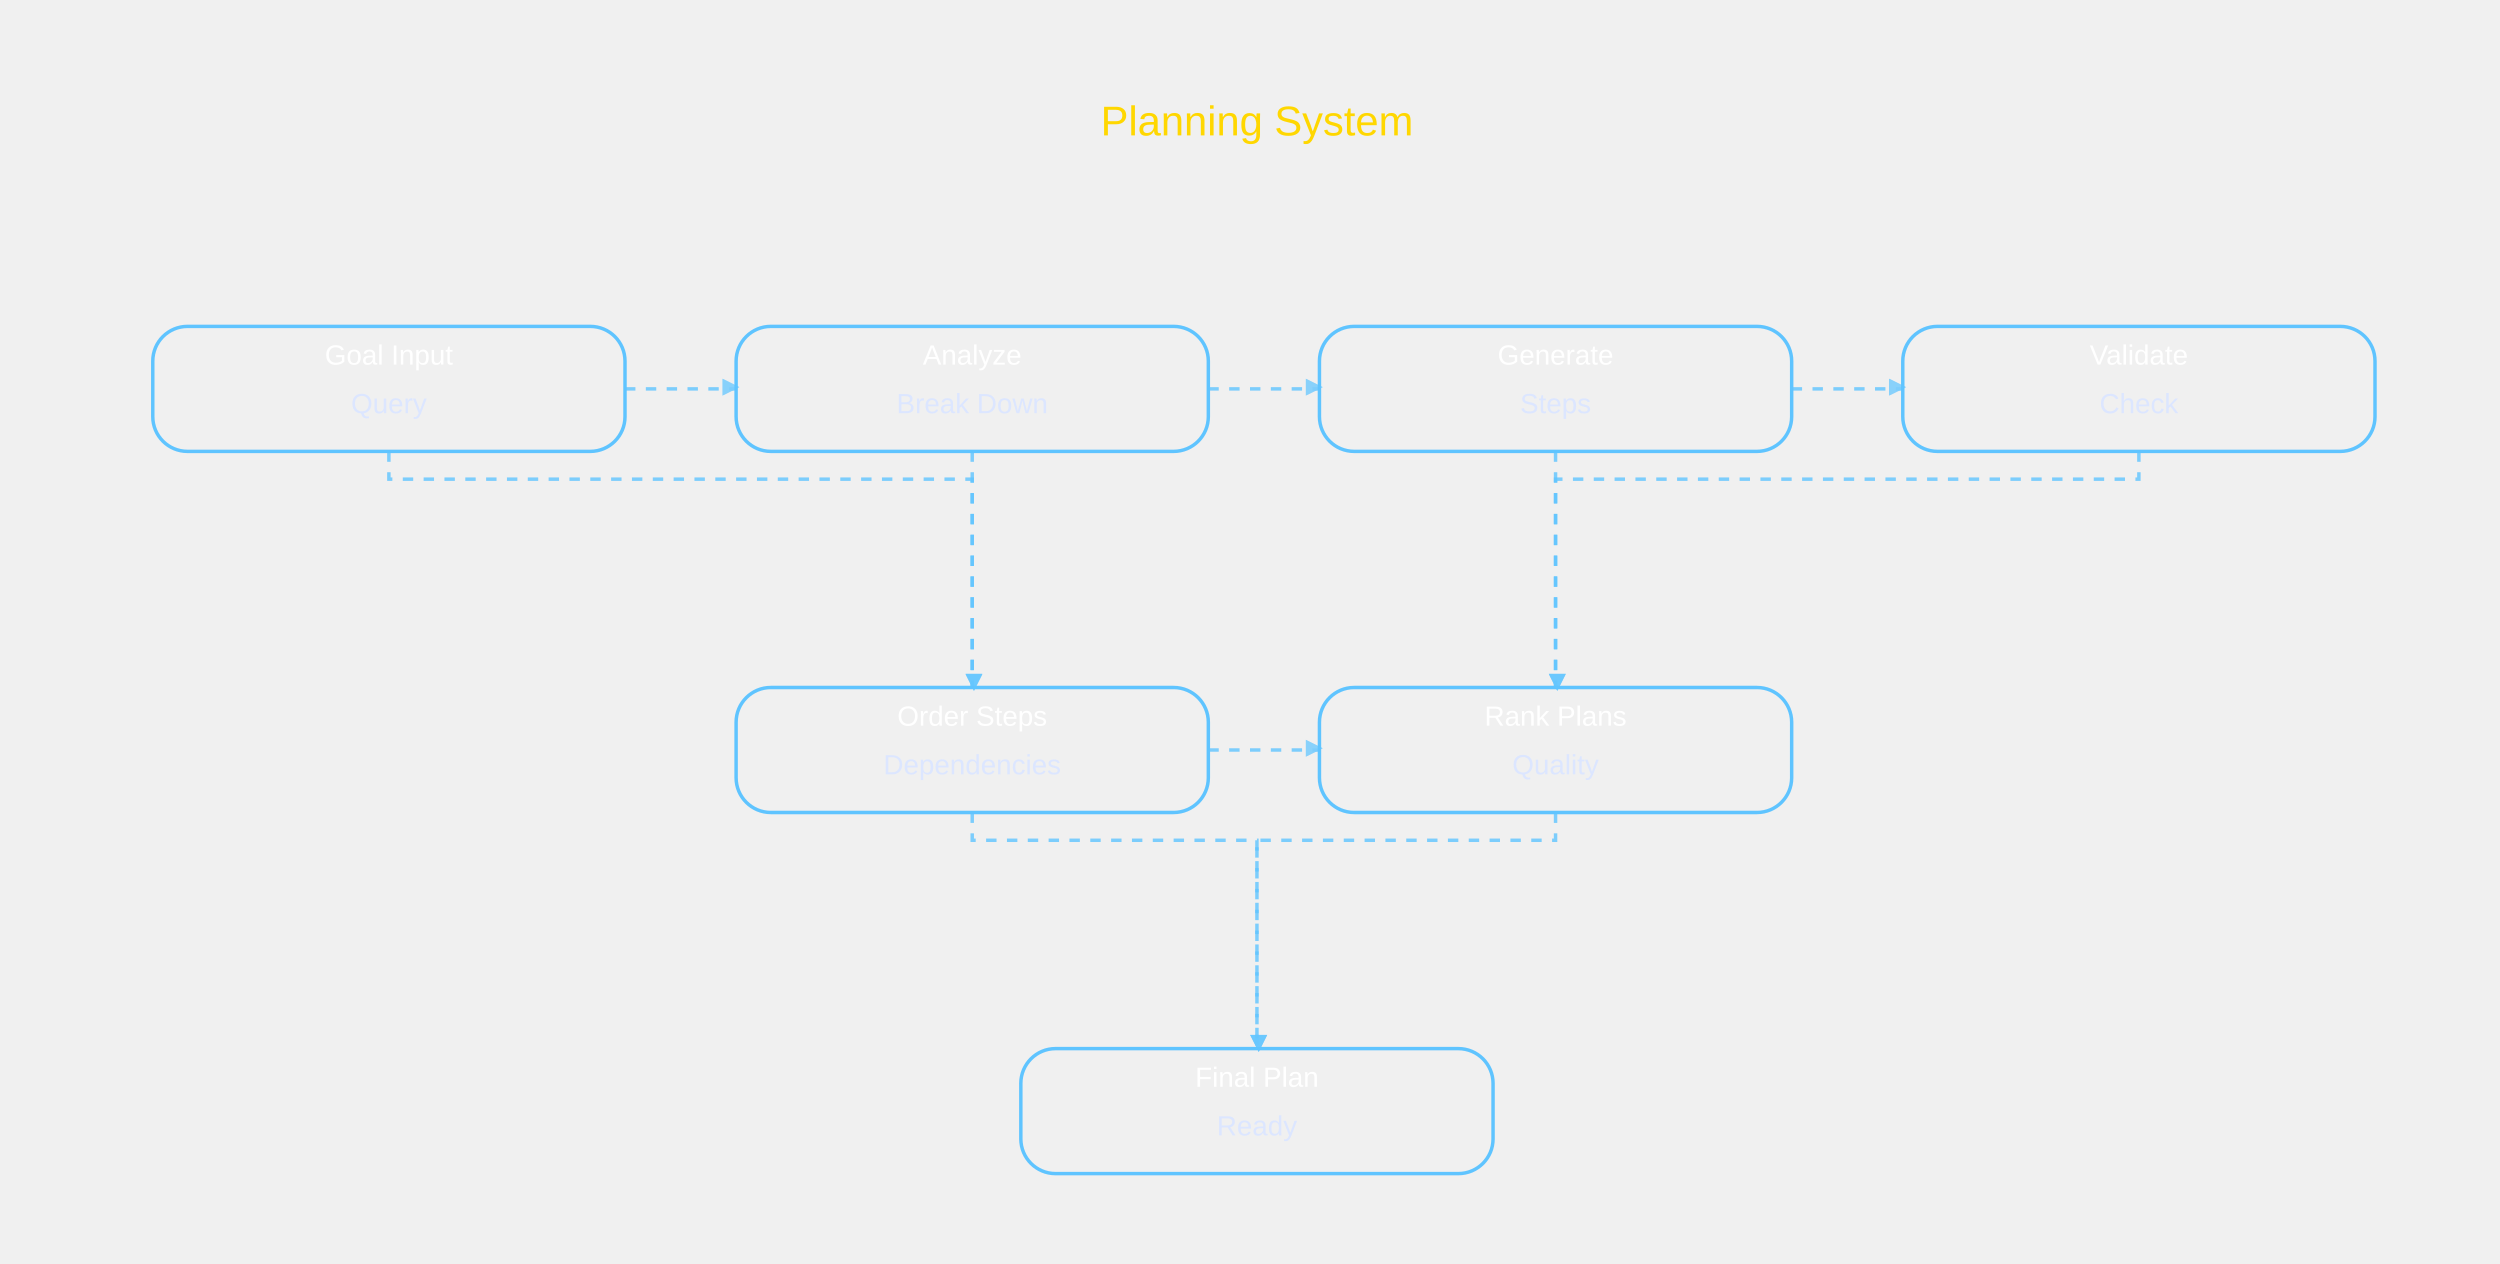
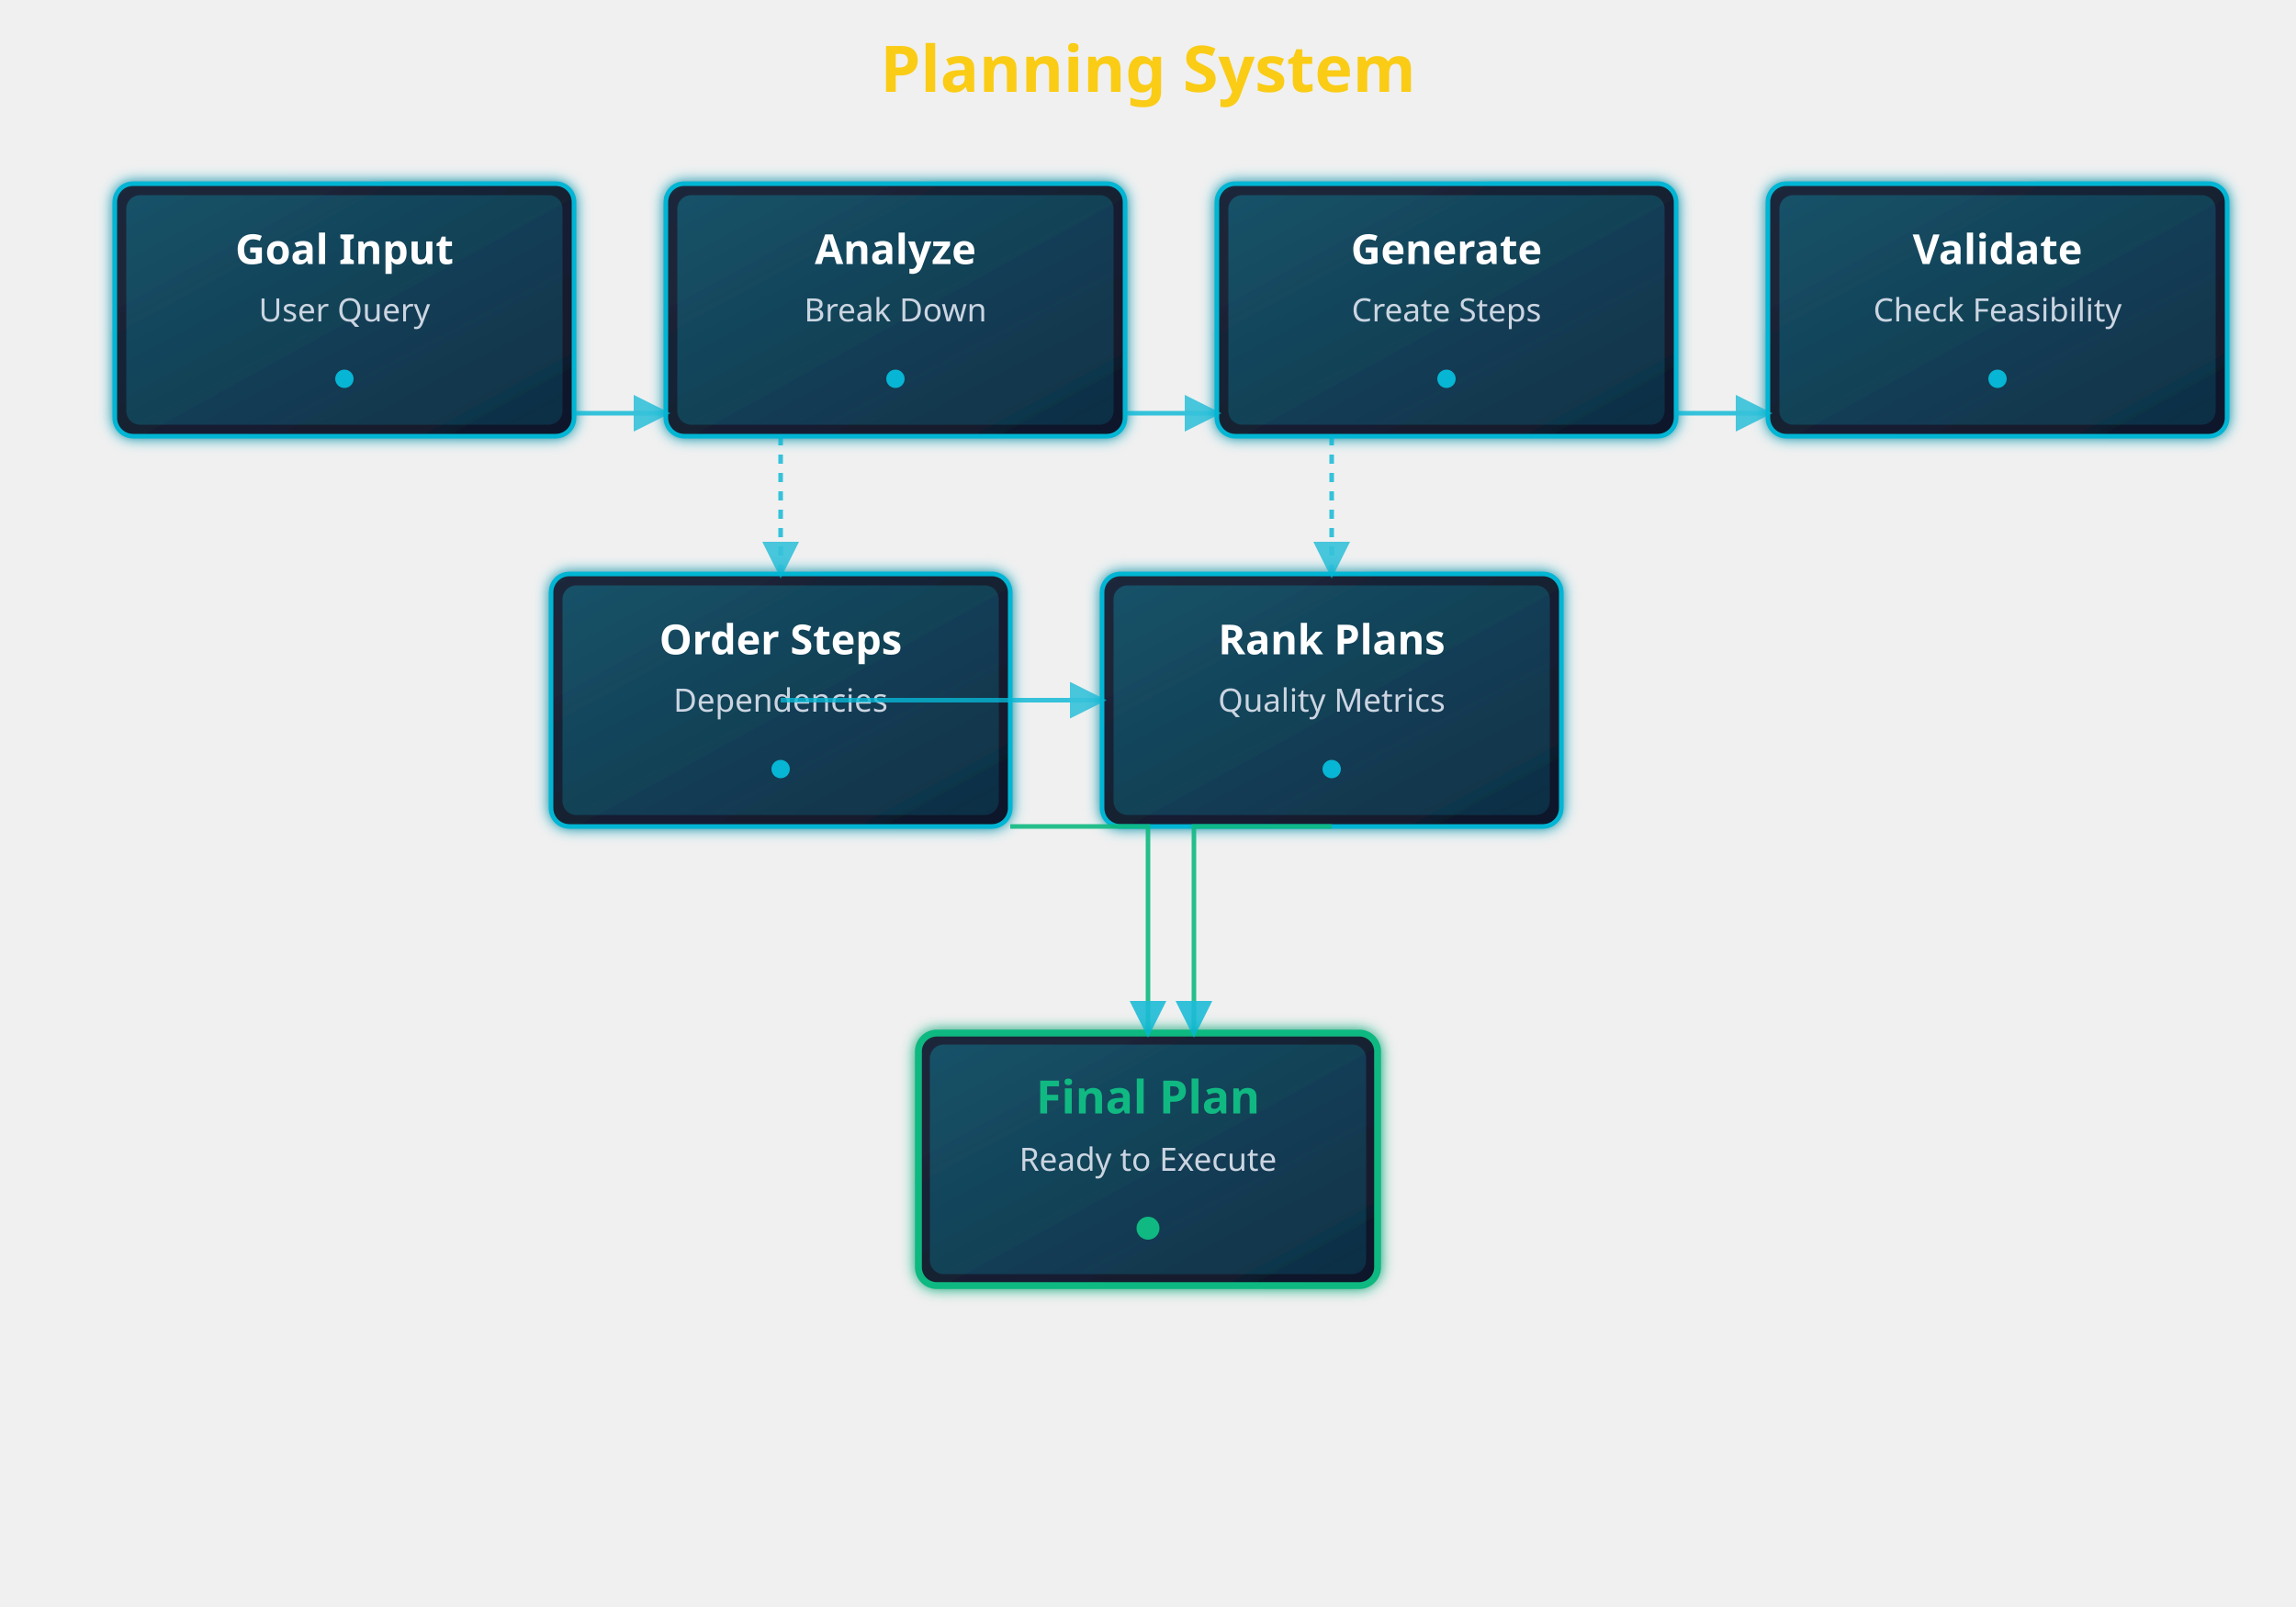
- <svg xmlns="http://www.w3.org/2000/svg" width="360" height="182">
+ <svg xmlns="http://www.w3.org/2000/svg" width="1000" height="700" viewBox="0 0 1000 700">
  <defs>
-     <linearGradient id="bg" x1="0" y1="0" x2="1" y2="1">
-       <stop offset="0" stop-color="#0a1b4e" />
-       <stop offset="1" stop-color="#001635" />
+     <linearGradient id="boxGrad" x1="0%" y1="0%" x2="100%" y2="100%">
+       <stop offset="0%" style="stop-color:#1e293b;stop-opacity:1" />
+       <stop offset="100%" style="stop-color:#0f172a;stop-opacity:1" />
    </linearGradient>
-     <marker id="arrowhead" markerWidth="5" markerHeight="5" refX="4" refY="3" orient="auto">
-       <polygon points="0 0, 5 2.5, 0 5" fill="#5fc4ff" opacity="0.9" />
+     <linearGradient id="cyanGrad" x1="0%" y1="0%" x2="100%" y2="100%">
+       <stop offset="0%" style="stop-color:#06b6d4;stop-opacity:0.3" />
+       <stop offset="100%" style="stop-color:#0891b2;stop-opacity:0.2" />
+     </linearGradient>
+     <filter id="glow">
+       <feGaussianBlur stdDeviation="3" result="coloredBlur" />
+       <feMerge>
+         <feMergeNode in="coloredBlur" />
+         <feMergeNode in="SourceGraphic" />
+       </feMerge>
+     </filter>
+     <marker id="arrowhead" markerWidth="8" markerHeight="8" refX="7" refY="4" orient="auto">
+       <polygon points="0 0, 8 4, 0 8" fill="#06b6d4" opacity="0.9" />
    </marker>
  </defs>
-   <text x="181.0" y="19.5" font-family="Arial, sans-serif" font-size="6" font-weight="normal" fill="#ffd700" text-anchor="middle">Planning System</text>
-   <g>
-     <rect x="22.0" y="47.0" width="68" height="18" rx="5.0" fill="none" stroke="#5fc4ff" stroke-width="0.5" />
-     <text x="56.0" y="52.5" font-family="Arial, sans-serif" font-size="4" font-weight="normal" fill="#ffffff" text-anchor="middle">Goal Input</text>
-     <text x="56.0" y="59.5" font-family="Arial, sans-serif" font-size="4" fill="#dce6ff" text-anchor="middle">Query</text>
+   <text x="500" y="40" font-family="system-ui, sans-serif" font-size="28" font-weight="bold" fill="#facc15" text-anchor="middle">Planning System</text>
+   <g transform="translate(50, 80)">
+     <g>
+       <rect x="0" y="0" width="200" height="110" rx="8" fill="url(#boxGrad)" stroke="#06b6d4" stroke-width="2" filter="url(#glow)" />
+       <rect x="5" y="5" width="190" height="100" rx="6" fill="url(#cyanGrad)" />
+       <text x="100" y="35" font-family="system-ui, sans-serif" font-size="18" font-weight="bold" fill="#ffffff" text-anchor="middle">Goal Input</text>
+       <text x="100" y="60" font-family="system-ui, sans-serif" font-size="14" fill="#cbd5e1" text-anchor="middle">User Query</text>
+       <circle cx="100" cy="85" r="4" fill="#06b6d4" />
+     </g>
+     <g transform="translate(240, 0)">
+       <rect x="0" y="0" width="200" height="110" rx="8" fill="url(#boxGrad)" stroke="#06b6d4" stroke-width="2" filter="url(#glow)" />
+       <rect x="5" y="5" width="190" height="100" rx="6" fill="url(#cyanGrad)" />
+       <text x="100" y="35" font-family="system-ui, sans-serif" font-size="18" font-weight="bold" fill="#ffffff" text-anchor="middle">Analyze</text>
+       <text x="100" y="60" font-family="system-ui, sans-serif" font-size="14" fill="#cbd5e1" text-anchor="middle">Break Down</text>
+       <circle cx="100" cy="85" r="4" fill="#06b6d4" />
+     </g>
+     <g transform="translate(480, 0)">
+       <rect x="0" y="0" width="200" height="110" rx="8" fill="url(#boxGrad)" stroke="#06b6d4" stroke-width="2" filter="url(#glow)" />
+       <rect x="5" y="5" width="190" height="100" rx="6" fill="url(#cyanGrad)" />
+       <text x="100" y="35" font-family="system-ui, sans-serif" font-size="18" font-weight="bold" fill="#ffffff" text-anchor="middle">Generate</text>
+       <text x="100" y="60" font-family="system-ui, sans-serif" font-size="14" fill="#cbd5e1" text-anchor="middle">Create Steps</text>
+       <circle cx="100" cy="85" r="4" fill="#06b6d4" />
+     </g>
+     <g transform="translate(720, 0)">
+       <rect x="0" y="0" width="200" height="110" rx="8" fill="url(#boxGrad)" stroke="#06b6d4" stroke-width="2" filter="url(#glow)" />
+       <rect x="5" y="5" width="190" height="100" rx="6" fill="url(#cyanGrad)" />
+       <text x="100" y="35" font-family="system-ui, sans-serif" font-size="18" font-weight="bold" fill="#ffffff" text-anchor="middle">Validate</text>
+       <text x="100" y="60" font-family="system-ui, sans-serif" font-size="14" fill="#cbd5e1" text-anchor="middle">Check Feasibility</text>
+       <circle cx="100" cy="85" r="4" fill="#06b6d4" />
+     </g>
  </g>
-   <g>
-     <rect x="106.0" y="47.0" width="68" height="18" rx="5.0" fill="none" stroke="#5fc4ff" stroke-width="0.5" />
-     <text x="140.0" y="52.5" font-family="Arial, sans-serif" font-size="4" font-weight="normal" fill="#ffffff" text-anchor="middle">Analyze</text>
-     <text x="140.0" y="59.5" font-family="Arial, sans-serif" font-size="4" fill="#dce6ff" text-anchor="middle">Break Down</text>
+   <g transform="translate(240, 250)">
+     <g>
+       <rect x="0" y="0" width="200" height="110" rx="8" fill="url(#boxGrad)" stroke="#06b6d4" stroke-width="2" filter="url(#glow)" />
+       <rect x="5" y="5" width="190" height="100" rx="6" fill="url(#cyanGrad)" />
+       <text x="100" y="35" font-family="system-ui, sans-serif" font-size="18" font-weight="bold" fill="#ffffff" text-anchor="middle">Order Steps</text>
+       <text x="100" y="60" font-family="system-ui, sans-serif" font-size="14" fill="#cbd5e1" text-anchor="middle">Dependencies</text>
+       <circle cx="100" cy="85" r="4" fill="#06b6d4" />
+     </g>
+     <g transform="translate(240, 0)">
+       <rect x="0" y="0" width="200" height="110" rx="8" fill="url(#boxGrad)" stroke="#06b6d4" stroke-width="2" filter="url(#glow)" />
+       <rect x="5" y="5" width="190" height="100" rx="6" fill="url(#cyanGrad)" />
+       <text x="100" y="35" font-family="system-ui, sans-serif" font-size="18" font-weight="bold" fill="#ffffff" text-anchor="middle">Rank Plans</text>
+       <text x="100" y="60" font-family="system-ui, sans-serif" font-size="14" fill="#cbd5e1" text-anchor="middle">Quality Metrics</text>
+       <circle cx="100" cy="85" r="4" fill="#06b6d4" />
+     </g>
  </g>
-   <g>
-     <rect x="190.0" y="47.0" width="68" height="18" rx="5.0" fill="none" stroke="#5fc4ff" stroke-width="0.5" />
-     <text x="224.0" y="52.5" font-family="Arial, sans-serif" font-size="4" font-weight="normal" fill="#ffffff" text-anchor="middle">Generate</text>
-     <text x="224.0" y="59.5" font-family="Arial, sans-serif" font-size="4" fill="#dce6ff" text-anchor="middle">Steps</text>
+   <g transform="translate(400, 450)">
+     <rect x="0" y="0" width="200" height="110" rx="8" fill="url(#boxGrad)" stroke="#10b981" stroke-width="3" filter="url(#glow)" />
+     <rect x="5" y="5" width="190" height="100" rx="6" fill="url(#cyanGrad)" />
+     <text x="100" y="35" font-family="system-ui, sans-serif" font-size="20" font-weight="bold" fill="#10b981" text-anchor="middle">Final Plan</text>
+     <text x="100" y="60" font-family="system-ui, sans-serif" font-size="14" fill="#cbd5e1" text-anchor="middle">Ready to Execute</text>
+     <circle cx="100" cy="85" r="5" fill="#10b981" />
  </g>
-   <g>
-     <rect x="274.0" y="47.0" width="68" height="18" rx="5.0" fill="none" stroke="#5fc4ff" stroke-width="0.5" />
-     <text x="308.0" y="52.5" font-family="Arial, sans-serif" font-size="4" font-weight="normal" fill="#ffffff" text-anchor="middle">Validate</text>
-     <text x="308.0" y="59.5" font-family="Arial, sans-serif" font-size="4" fill="#dce6ff" text-anchor="middle">Check</text>
-   </g>
-   <g>
-     <rect x="106.0" y="99.0" width="68" height="18" rx="5.0" fill="none" stroke="#5fc4ff" stroke-width="0.5" />
-     <text x="140.0" y="104.5" font-family="Arial, sans-serif" font-size="4" font-weight="normal" fill="#ffffff" text-anchor="middle">Order Steps</text>
-     <text x="140.0" y="111.5" font-family="Arial, sans-serif" font-size="4" fill="#dce6ff" text-anchor="middle">Dependencies</text>
-   </g>
-   <g>
-     <rect x="190.0" y="99.0" width="68" height="18" rx="5.0" fill="none" stroke="#5fc4ff" stroke-width="0.5" />
-     <text x="224.0" y="104.5" font-family="Arial, sans-serif" font-size="4" font-weight="normal" fill="#ffffff" text-anchor="middle">Rank Plans</text>
-     <text x="224.0" y="111.5" font-family="Arial, sans-serif" font-size="4" fill="#dce6ff" text-anchor="middle">Quality</text>
-   </g>
-   <g>
-     <rect x="147.0" y="151.0" width="68" height="18" rx="5.0" fill="none" stroke="#5fc4ff" stroke-width="0.5" />
-     <text x="181.0" y="156.5" font-family="Arial, sans-serif" font-size="4" font-weight="normal" fill="#ffffff" text-anchor="middle">Final Plan</text>
-     <text x="181.0" y="163.5" font-family="Arial, sans-serif" font-size="4" fill="#dce6ff" text-anchor="middle">Ready</text>
-   </g>
-   <path d="M 224.0 117.0 L 224.0 121.0 L 181.0 121.0 L 181.0 151.0" stroke="#5fc4ff" stroke-width="0.5" stroke-dasharray="1.5,1.5" fill="none" marker-end="url(#arrowhead)" opacity="0.8" />
-   <path d="M 140.0 117.0 L 140.0 121.0 L 181.0 121.0 L 181.0 151.0" stroke="#5fc4ff" stroke-width="0.5" stroke-dasharray="1.5,1.5" fill="none" marker-end="url(#arrowhead)" opacity="0.8" />
-   <path d="M 308.0 65.0 L 308.0 69.0 L 224.0 69.0 L 224.0 99.0" stroke="#5fc4ff" stroke-width="0.5" stroke-dasharray="1.5,1.5" fill="none" marker-end="url(#arrowhead)" opacity="0.8" />
-   <path d="M 224.0 65.0 L 224.0 69.0 L 224.0 99.0" stroke="#5fc4ff" stroke-width="0.5" stroke-dasharray="1.5,1.5" fill="none" marker-end="url(#arrowhead)" opacity="0.8" />
-   <path d="M 140.0 65.0 L 140.0 69.0 L 140.0 99.0" stroke="#5fc4ff" stroke-width="0.5" stroke-dasharray="1.5,1.5" fill="none" marker-end="url(#arrowhead)" opacity="0.8" />
-   <path d="M 56.0 65.0 L 56.0 69.0 L 140.0 69.0 L 140.0 99.0" stroke="#5fc4ff" stroke-width="0.5" stroke-dasharray="1.5,1.5" fill="none" marker-end="url(#arrowhead)" opacity="0.8" />
-   <path d="M 174.0 108.0 L 190.0 108.0" stroke="#5fc4ff" stroke-width="0.5" stroke-dasharray="1.5,1.5" fill="none" marker-end="url(#arrowhead)" opacity="0.8" />
-   <path d="M 258.0 56.0 L 274.0 56.0" stroke="#5fc4ff" stroke-width="0.5" stroke-dasharray="1.5,1.5" fill="none" marker-end="url(#arrowhead)" opacity="0.8" />
-   <path d="M 174.0 56.0 L 190.0 56.0" stroke="#5fc4ff" stroke-width="0.5" stroke-dasharray="1.5,1.5" fill="none" marker-end="url(#arrowhead)" opacity="0.8" />
-   <path d="M 90.0 56.0 L 106.0 56.0" stroke="#5fc4ff" stroke-width="0.5" stroke-dasharray="1.5,1.5" fill="none" marker-end="url(#arrowhead)" opacity="0.8" />
+   <path d="M 250 180 L 290 180" fill="none" stroke="#06b6d4" stroke-width="2" marker-end="url(#arrowhead)" opacity="0.8" />
+   <path d="M 490 180 L 530 180" fill="none" stroke="#06b6d4" stroke-width="2" marker-end="url(#arrowhead)" opacity="0.8" />
+   <path d="M 730 180 L 770 180" fill="none" stroke="#06b6d4" stroke-width="2" marker-end="url(#arrowhead)" opacity="0.8" />
+   <path d="M 340 190 L 340 210 L 340 250" fill="none" stroke="#06b6d4" stroke-width="2" stroke-dasharray="4,4" marker-end="url(#arrowhead)" opacity="0.8" />
+   <path d="M 580 190 L 580 210 L 580 250" fill="none" stroke="#06b6d4" stroke-width="2" stroke-dasharray="4,4" marker-end="url(#arrowhead)" opacity="0.8" />
+   <path d="M 340 305 L 480 305" fill="none" stroke="#06b6d4" stroke-width="2" marker-end="url(#arrowhead)" opacity="0.8" />
+   <path d="M 440 360 L 500 360 L 500 450" fill="none" stroke="#10b981" stroke-width="2" marker-end="url(#arrowhead)" opacity="0.9" />
+   <path d="M 580 360 L 520 360 L 520 450" fill="none" stroke="#10b981" stroke-width="2" marker-end="url(#arrowhead)" opacity="0.9" />
</svg>
